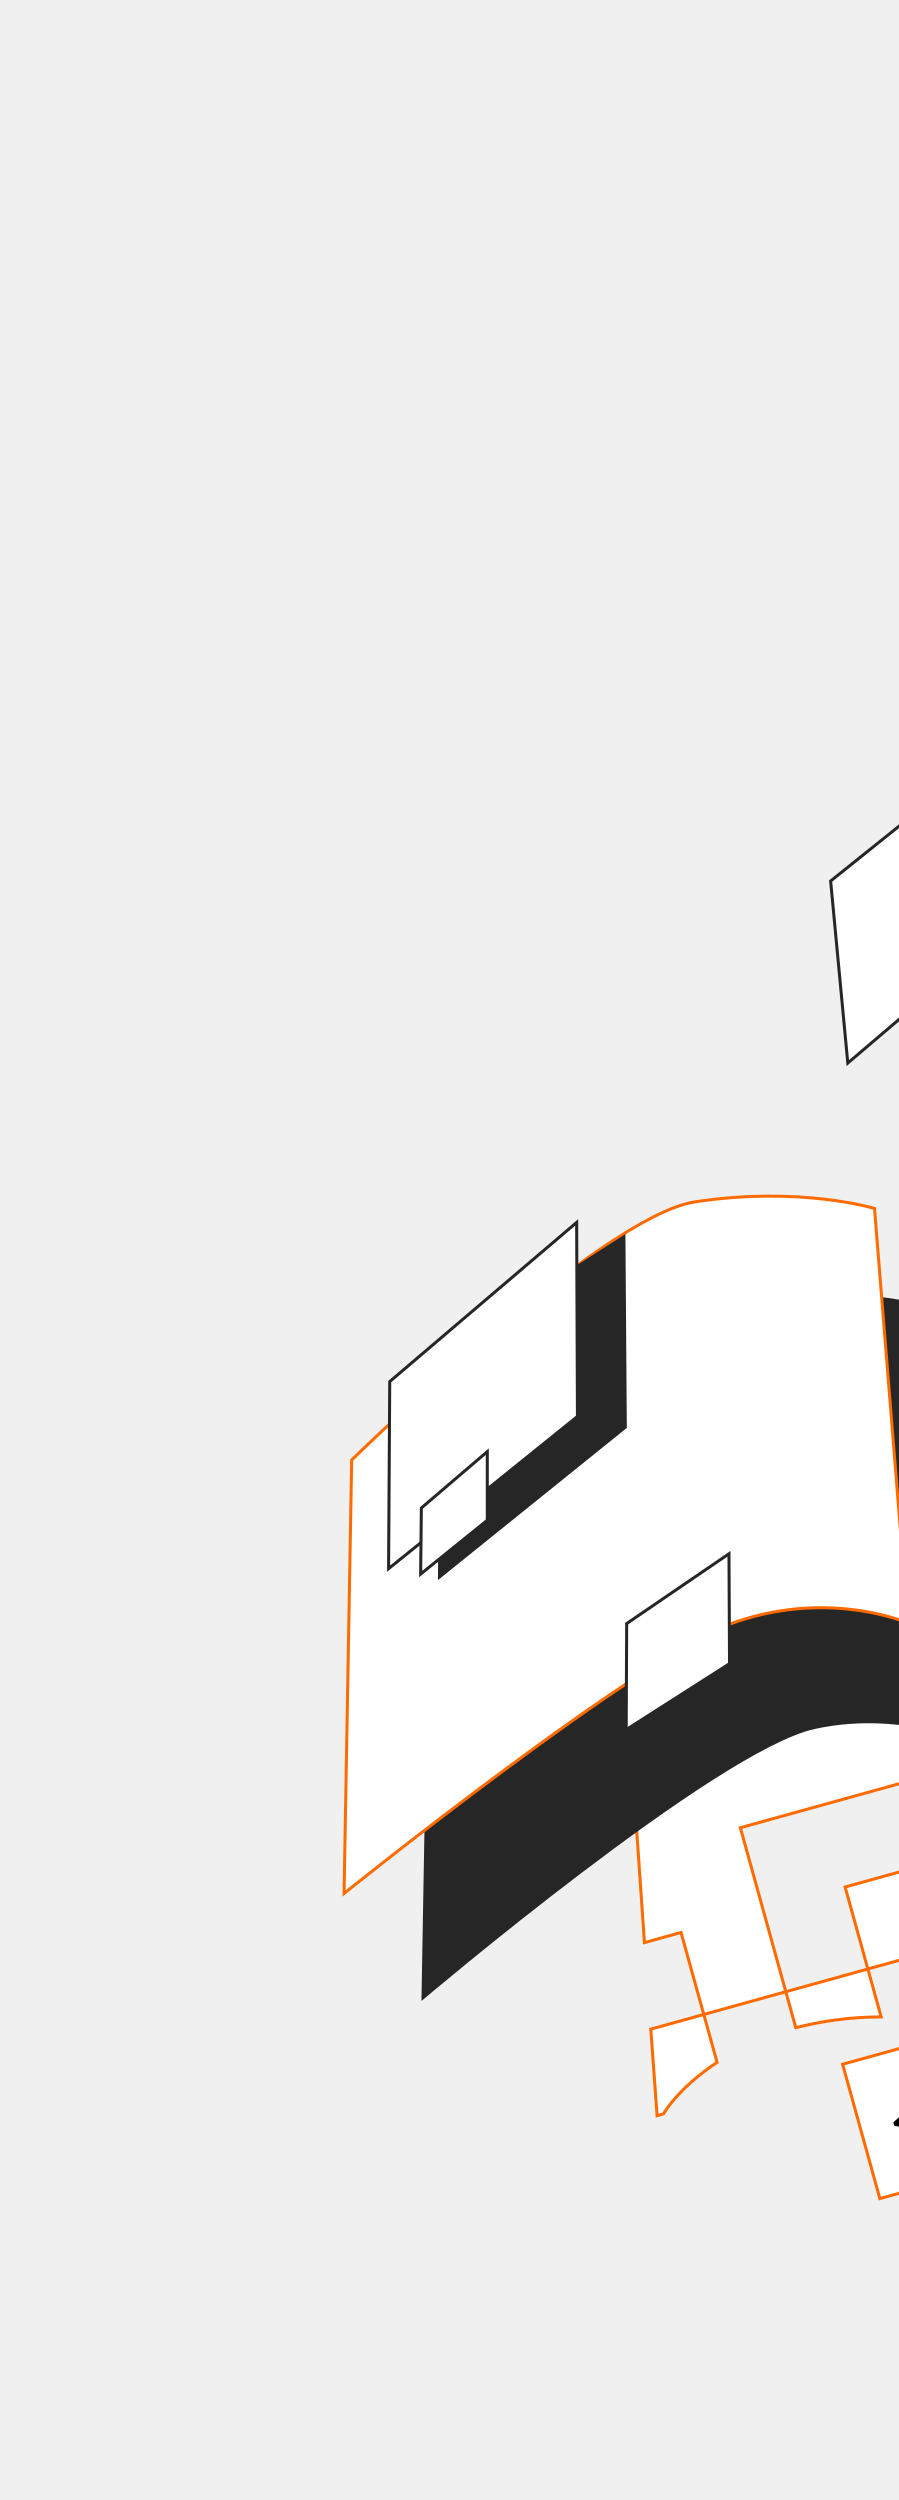
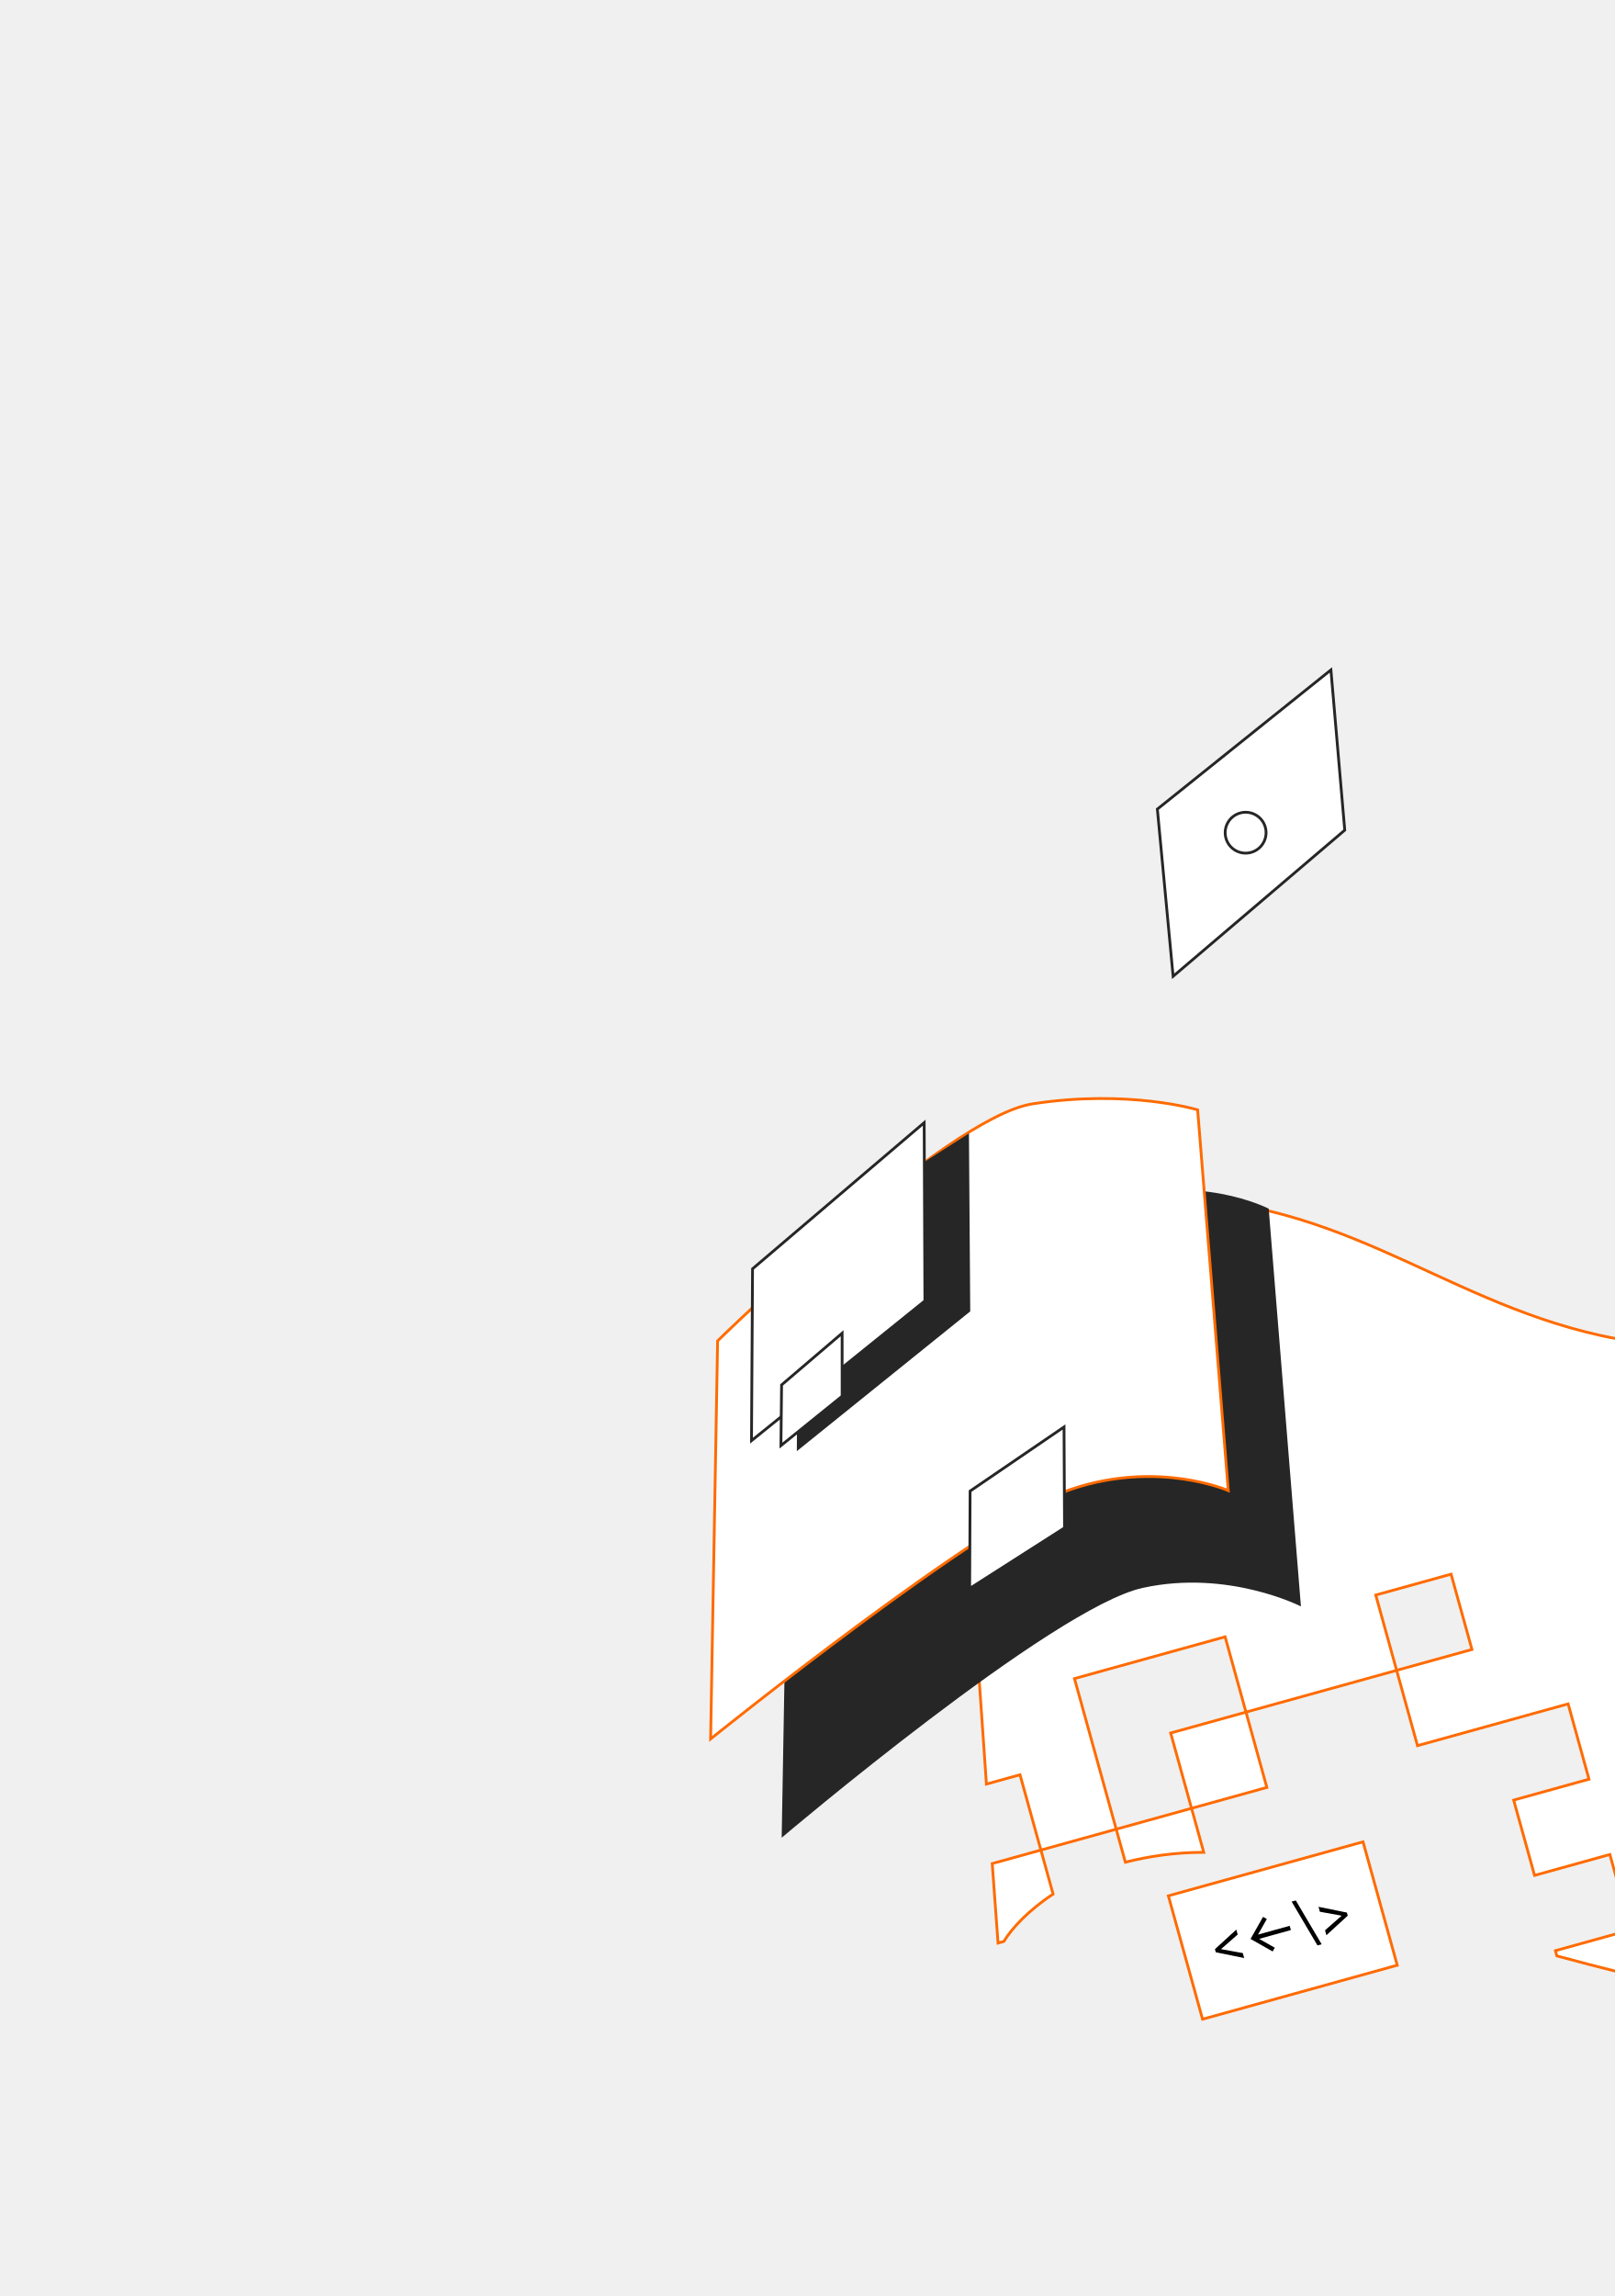
- <svg xmlns="http://www.w3.org/2000/svg" width="147" height="409" viewBox="0 0 147 409" fill="none">
+ <svg xmlns="http://www.w3.org/2000/svg" width="147" height="209" viewBox="0 0 147 409" fill="none">
  <path d="M206.82 347.489L220.241 343.769L216.523 330.354L203.102 334.075L199.383 320.66L212.805 316.94L209.086 303.525L195.665 307.245L182.244 310.965L178.526 297.551L191.947 293.831L188.228 280.416L174.807 284.136L178.526 297.551L165.104 301.271L151.683 304.991L147.965 291.576L134.544 295.297L121.123 299.017L124.841 312.431L128.559 325.846L115.138 329.566L111.42 316.152L105.432 317.811L99.168 227.431C99.168 227.431 108.06 214.188 131.95 213.344C167.734 212.093 185.297 231.337 214.911 237.907C233.522 242.082 237.651 233.715 237.651 233.715L249.727 311.373C249.727 311.373 280.875 304.628 298.661 325.477C309.215 337.886 293.351 350.839 276.936 355.389C259.798 360.14 239.529 357.202 207.077 348.418L206.82 347.489V347.489Z" fill="white" stroke="#FF6B00" stroke-width="0.496" stroke-miterlimit="10" />
  <path d="M144.156 329.967C138.932 329.971 134.35 330.685 130.192 331.727L128.561 325.845L141.982 322.125L144.156 329.967Z" fill="white" stroke="#FF6B00" stroke-width="0.496" stroke-miterlimit="10" />
  <path d="M108.535 345.841L107.503 346.127L106.468 331.969L115.141 329.565L117.314 337.407C112.891 340.3 109.907 343.572 108.535 345.841Z" fill="white" stroke="#FF6B00" stroke-width="0.496" stroke-miterlimit="10" />
  <path d="M138.262 308.712L151.684 304.992L155.402 318.406L141.981 322.126L138.262 308.712Z" fill="white" stroke="#FF6B00" stroke-width="0.496" stroke-miterlimit="10" />
  <path d="M155.731 215.306C155.731 215.306 142.747 208.571 126.309 214.239C109.87 219.906 70.197 256.46 70.197 256.46L68.95 327.365C68.95 327.365 117.371 286.276 133.321 282.855C148.52 279.531 161.475 286.162 161.475 286.162L155.731 215.306Z" fill="#262626" />
  <path d="M143.07 197.704C143.07 197.704 130.812 193.99 113.647 196.637C98.191 199.032 57.535 238.858 57.535 238.858L56.289 309.764C56.289 309.764 105.196 270.428 120.66 265.253C136.123 260.078 148.529 265.528 148.529 265.528L143.07 197.704Z" fill="white" stroke="#FF6B00" stroke-width="0.496" stroke-miterlimit="10" />
  <path d="M102.318 201.888L102.549 233.604L71.652 258.502L71.829 225.451L94.39 206.975L102.318 201.888Z" fill="#262626" />
  <path d="M137.853 337.713L172.542 328.098L178.634 350.077L143.946 359.692L137.853 337.713Z" fill="white" stroke="#FF6B00" stroke-width="0.496" stroke-miterlimit="10" />
  <path d="M169.818 341.249L166.012 344.734L165.768 343.853L168.69 341.295L168.674 341.24L164.853 340.551L164.609 339.67L169.665 340.699L169.818 341.249ZM159.817 338.746L160.56 338.54L165.169 346.346L164.426 346.552L159.817 338.746ZM156.434 347.626L152.497 345.398L154.725 341.461L155.401 341.844L153.823 344.623L159.472 343.057L159.682 343.814L154.033 345.38L156.818 346.957L156.434 347.626ZM146.304 347.767L146.151 347.216L149.957 343.731L150.201 344.612L147.28 347.17L147.295 347.225L151.117 347.915L151.361 348.795L146.304 347.767Z" fill="black" />
  <path d="M94.342 199.989L94.469 231.733L63.572 256.632L63.759 226.023L94.342 199.989Z" fill="white" stroke="#262626" stroke-width="0.496" stroke-miterlimit="10" />
  <path d="M138.699 173.915L135.892 144.135L166.817 119.34L169.281 147.881L138.699 173.915Z" fill="white" stroke="#262626" stroke-width="0.496" stroke-miterlimit="10" />
  <path d="M152.591 151.842C150.652 152.379 148.645 151.244 148.108 149.307C147.571 147.369 148.707 145.363 150.646 144.825C152.585 144.288 154.592 145.423 155.129 147.361C155.666 149.298 154.53 151.305 152.591 151.842Z" fill="white" stroke="#262626" stroke-width="0.496" stroke-miterlimit="10" />
  <path d="M79.721 237.489L79.719 248.712L68.817 257.512L68.934 246.702L79.721 237.489Z" fill="white" stroke="#262626" stroke-width="0.496" stroke-miterlimit="10" />
  <path d="M119.26 254.197L119.351 272.173L102.444 282.971L102.525 265.614L119.26 254.197Z" fill="white" stroke="#262626" stroke-width="0.496" stroke-miterlimit="10" />
</svg>
